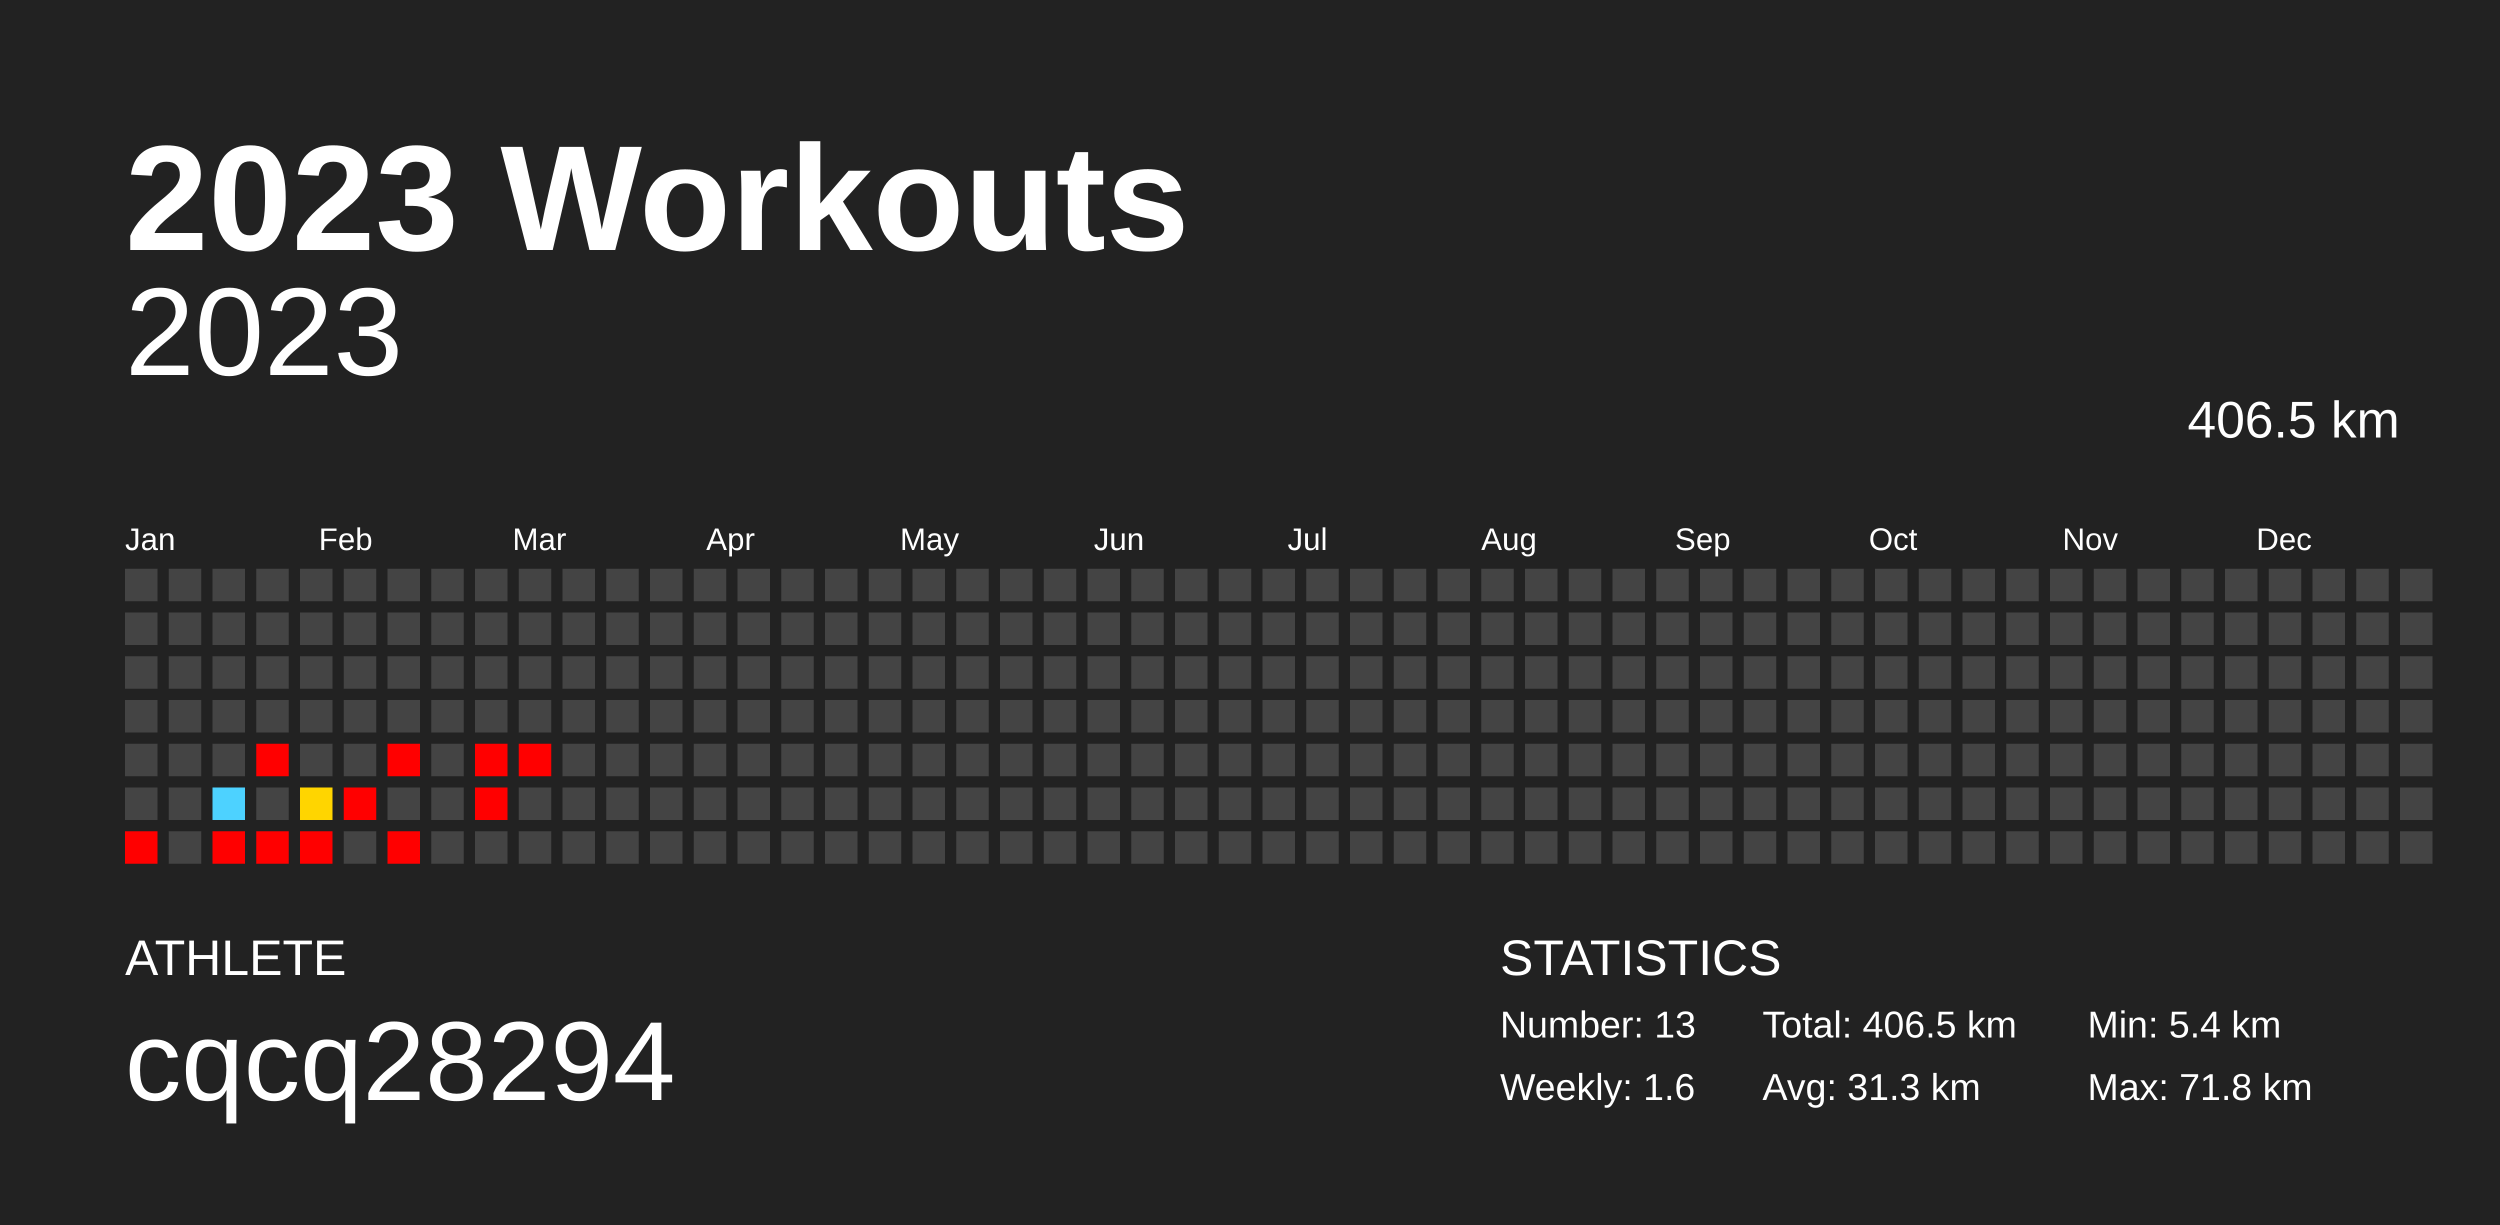
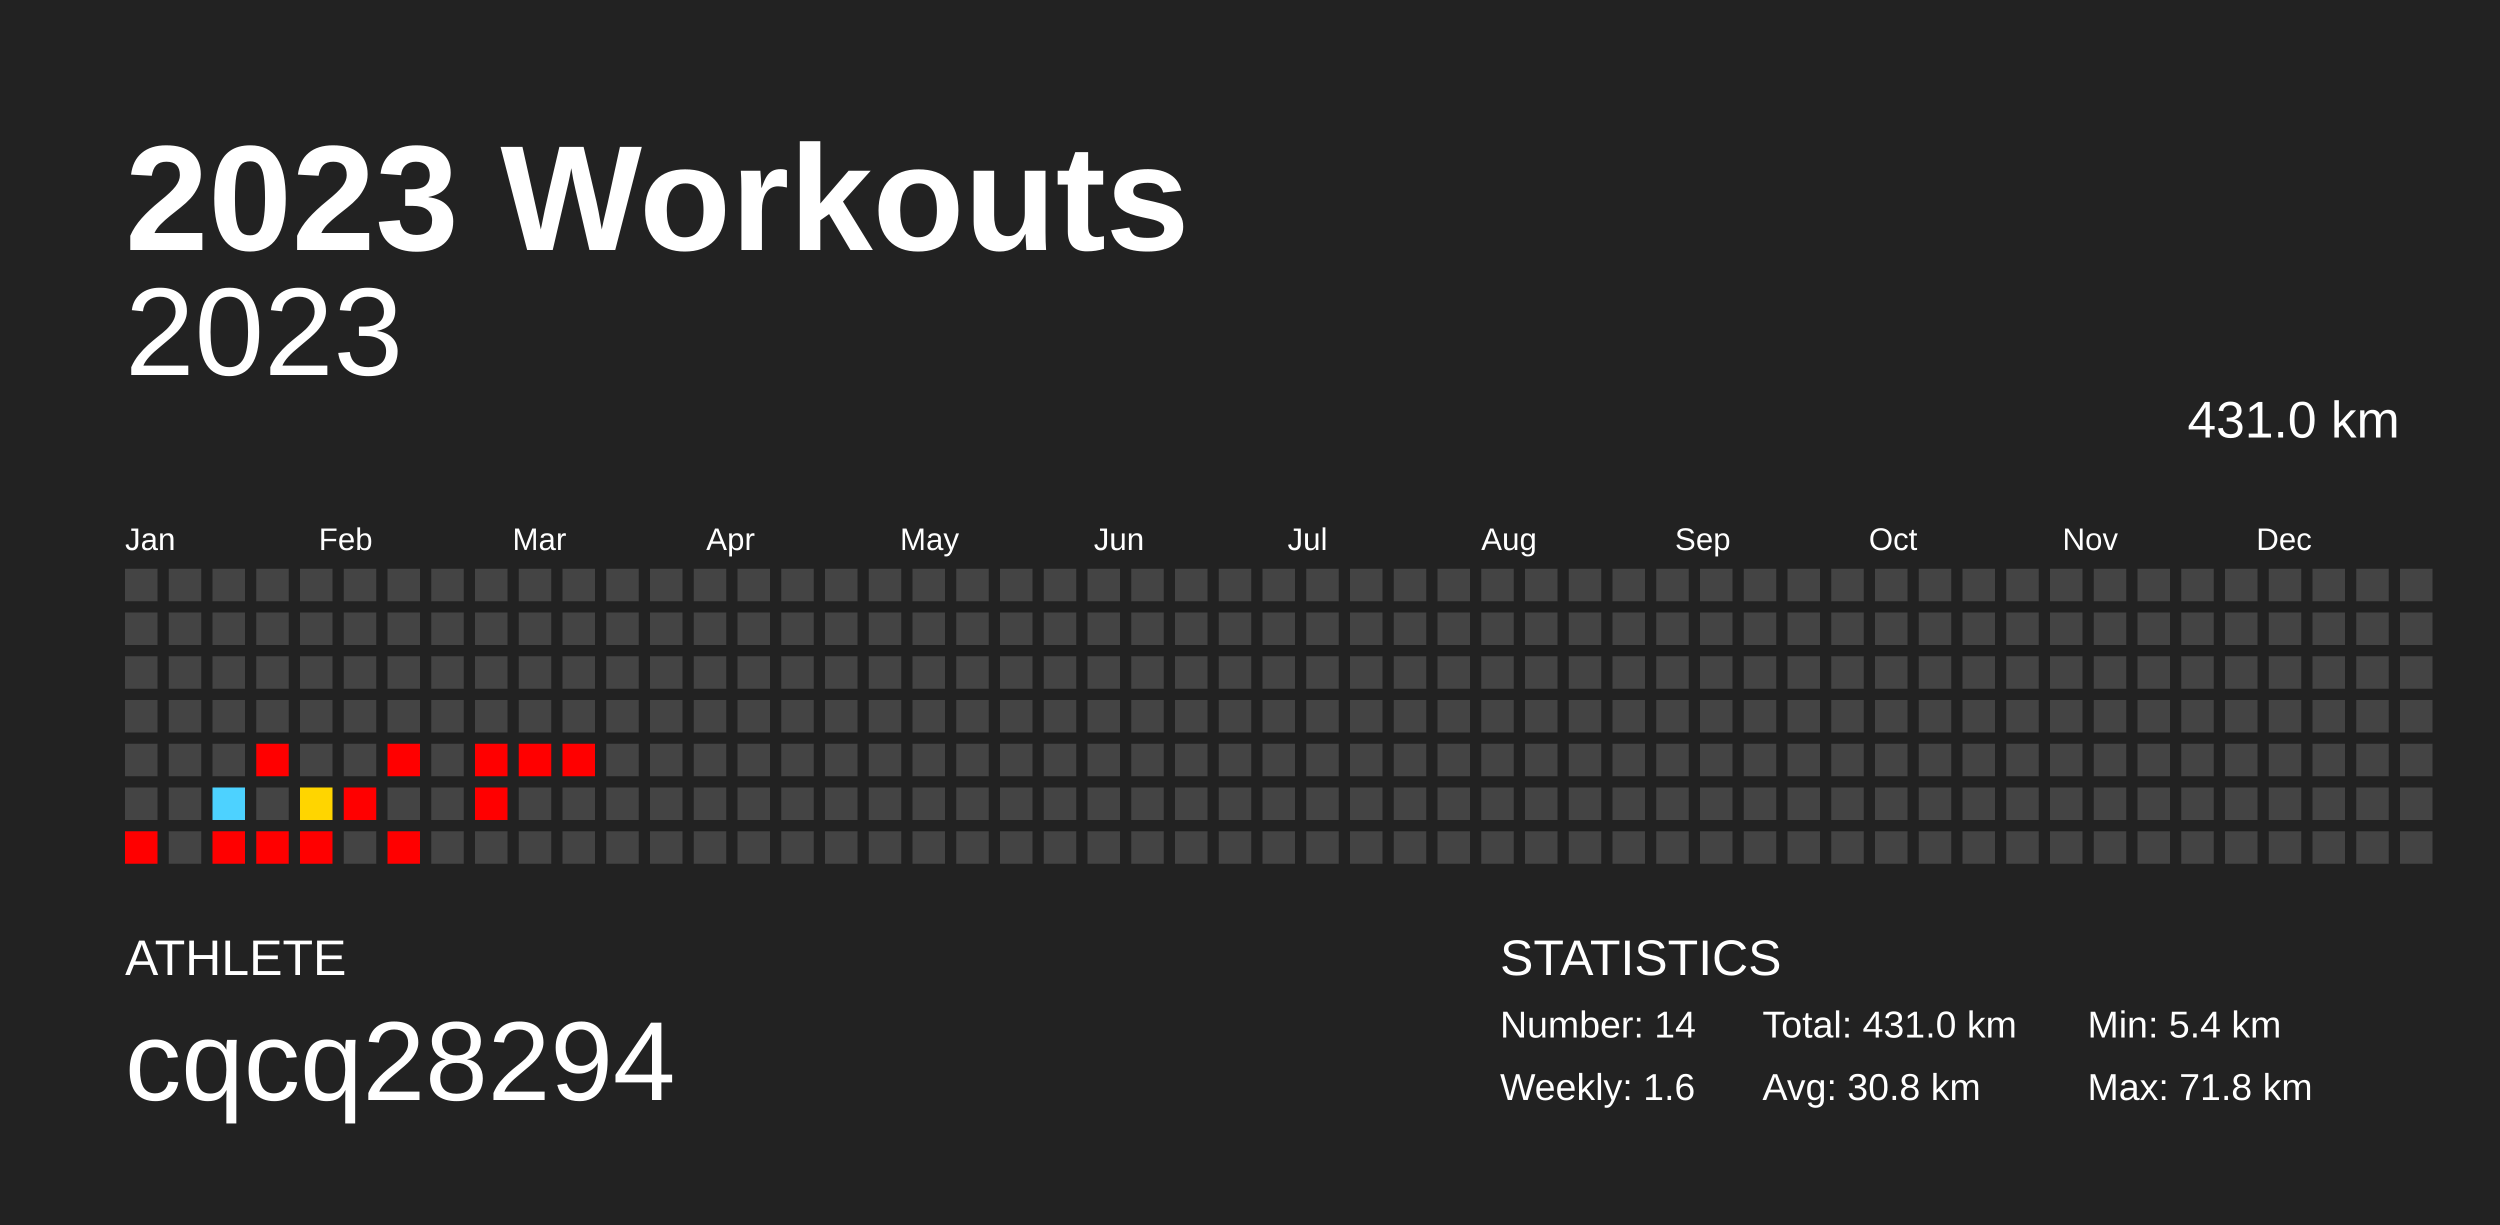
<svg xmlns="http://www.w3.org/2000/svg" baseProfile="full" height="98mm" version="1.1" viewBox="0,0,200,98" width="200mm">
  <defs />
  <rect fill="#222222" height="98" width="200" x="0" y="0" />
  <text fill="#FFFFFF" style="font-size:12px; font-family:Arial; font-weight:bold;" x="10" y="20">2023 Workouts</text>
  <text fill="#FFFFFF" style="font-size:4px; font-family:Arial" x="10" y="78">ATHLETE</text>
  <text fill="#FFFFFF" style="font-size:9px; font-family:Arial" x="10" y="88">cqcq28294</text>
  <text fill="#FFFFFF" style="font-size:4px; font-family:Arial" x="120" y="78">STATISTICS</text>
-   <text fill="#FFFFFF" style="font-size:3px; font-family:Arial" x="120" y="83">Number: 13</text>
+   <text fill="#FFFFFF" style="font-size:3px; font-family:Arial" x="120" y="83">Number: 14</text>
  <text fill="#FFFFFF" style="font-size:3px; font-family:Arial" x="120" y="88">Weekly: 1.6</text>
-   <text fill="#FFFFFF" style="font-size:3px; font-family:Arial" x="141" y="83">Total: 406.5 km</text>
-   <text fill="#FFFFFF" style="font-size:3px; font-family:Arial" x="141" y="88">Avg: 31.3 km</text>
+   <text fill="#FFFFFF" style="font-size:3px; font-family:Arial" x="141" y="83">Total: 431.0 km</text>
+   <text fill="#FFFFFF" style="font-size:3px; font-family:Arial" x="141" y="88">Avg: 30.8 km</text>
  <text fill="#FFFFFF" style="font-size:3px; font-family:Arial" x="167" y="83">Min: 5.4 km</text>
  <text fill="#FFFFFF" style="font-size:3px; font-family:Arial" x="167" y="88">Max: 71.8 km</text>
  <text alignment-baseline="hanging" fill="#FFFFFF" style="font-size:10.0px; font-family:Arial;" x="10" y="30">2023</text>
-   <text alignment-baseline="hanging" fill="#FFFFFF" style="font-size:4.125px; font-family:Arial;" x="175" y="35">406.5 km</text>
+   <text alignment-baseline="hanging" fill="#FFFFFF" style="font-size:4.125px; font-family:Arial;" x="175" y="35">431.0 km</text>
  <text fill="#FFFFFF" style="font-size:2.5px; font-family:Arial" x="10.0" y="44">Jan</text>
  <text fill="#FFFFFF" style="font-size:2.5px; font-family:Arial" x="25.5" y="44">Feb</text>
  <text fill="#FFFFFF" style="font-size:2.5px; font-family:Arial" x="41.0" y="44">Mar</text>
  <text fill="#FFFFFF" style="font-size:2.5px; font-family:Arial" x="56.5" y="44">Apr</text>
  <text fill="#FFFFFF" style="font-size:2.5px; font-family:Arial" x="72.0" y="44">May</text>
  <text fill="#FFFFFF" style="font-size:2.5px; font-family:Arial" x="87.5" y="44">Jun</text>
  <text fill="#FFFFFF" style="font-size:2.5px; font-family:Arial" x="103.0" y="44">Jul</text>
  <text fill="#FFFFFF" style="font-size:2.5px; font-family:Arial" x="118.5" y="44">Aug</text>
  <text fill="#FFFFFF" style="font-size:2.5px; font-family:Arial" x="134.0" y="44">Sep</text>
  <text fill="#FFFFFF" style="font-size:2.5px; font-family:Arial" x="149.5" y="44">Oct</text>
  <text fill="#FFFFFF" style="font-size:2.5px; font-family:Arial" x="165.0" y="44">Nov</text>
  <text fill="#FFFFFF" style="font-size:2.5px; font-family:Arial" x="180.5" y="44">Dec</text>
  <rect fill="#444444" height="2.6" width="2.6" x="10.0" y="45.5" />
  <rect fill="#444444" height="2.6" width="2.6" x="10.0" y="49.0" />
  <rect fill="#444444" height="2.6" width="2.6" x="10.0" y="52.5" />
  <rect fill="#444444" height="2.6" width="2.6" x="10.0" y="56.0" />
  <rect fill="#444444" height="2.6" width="2.6" x="10.0" y="59.5" />
  <rect fill="#444444" height="2.6" width="2.6" x="10.0" y="63.0" />
  <rect fill="red" height="2.6" width="2.6" x="10.0" y="66.5" />
  <rect fill="#444444" height="2.6" width="2.6" x="13.5" y="45.5" />
  <rect fill="#444444" height="2.6" width="2.6" x="13.5" y="49.0" />
  <rect fill="#444444" height="2.6" width="2.6" x="13.5" y="52.5" />
  <rect fill="#444444" height="2.6" width="2.6" x="13.5" y="56.0" />
  <rect fill="#444444" height="2.6" width="2.6" x="13.5" y="59.5" />
  <rect fill="#444444" height="2.6" width="2.6" x="13.5" y="63.0" />
  <rect fill="#444444" height="2.6" width="2.6" x="13.5" y="66.5" />
  <rect fill="#444444" height="2.6" width="2.6" x="17.0" y="45.5" />
  <rect fill="#444444" height="2.6" width="2.6" x="17.0" y="49.0" />
  <rect fill="#444444" height="2.6" width="2.6" x="17.0" y="52.5" />
  <rect fill="#444444" height="2.6" width="2.6" x="17.0" y="56.0" />
  <rect fill="#444444" height="2.6" width="2.6" x="17.0" y="59.5" />
  <rect fill="#4dd2ff" height="2.6" width="2.6" x="17.0" y="63.0" />
  <rect fill="red" height="2.6" width="2.6" x="17.0" y="66.5" />
  <rect fill="#444444" height="2.6" width="2.6" x="20.5" y="45.5" />
  <rect fill="#444444" height="2.6" width="2.6" x="20.5" y="49.0" />
  <rect fill="#444444" height="2.6" width="2.6" x="20.5" y="52.5" />
  <rect fill="#444444" height="2.6" width="2.6" x="20.5" y="56.0" />
  <rect fill="red" height="2.6" width="2.6" x="20.5" y="59.5" />
  <rect fill="#444444" height="2.6" width="2.6" x="20.5" y="63.0" />
  <rect fill="red" height="2.6" width="2.6" x="20.5" y="66.5" />
  <rect fill="#444444" height="2.6" width="2.6" x="24.0" y="45.5" />
  <rect fill="#444444" height="2.6" width="2.6" x="24.0" y="49.0" />
  <rect fill="#444444" height="2.6" width="2.6" x="24.0" y="52.5" />
  <rect fill="#444444" height="2.6" width="2.6" x="24.0" y="56.0" />
  <rect fill="#444444" height="2.6" width="2.6" x="24.0" y="59.5" />
  <rect fill="#ffd500" height="2.6" width="2.6" x="24.0" y="63.0" />
  <rect fill="red" height="2.6" width="2.6" x="24.0" y="66.5" />
  <rect fill="#444444" height="2.6" width="2.6" x="27.5" y="45.5" />
  <rect fill="#444444" height="2.6" width="2.6" x="27.5" y="49.0" />
  <rect fill="#444444" height="2.6" width="2.6" x="27.5" y="52.5" />
  <rect fill="#444444" height="2.6" width="2.6" x="27.5" y="56.0" />
  <rect fill="#444444" height="2.6" width="2.6" x="27.5" y="59.5" />
  <rect fill="red" height="2.6" width="2.6" x="27.5" y="63.0" />
  <rect fill="#444444" height="2.6" width="2.6" x="27.5" y="66.5" />
  <rect fill="#444444" height="2.6" width="2.6" x="31.0" y="45.5" />
  <rect fill="#444444" height="2.6" width="2.6" x="31.0" y="49.0" />
  <rect fill="#444444" height="2.6" width="2.6" x="31.0" y="52.5" />
  <rect fill="#444444" height="2.6" width="2.6" x="31.0" y="56.0" />
  <rect fill="red" height="2.6" width="2.6" x="31.0" y="59.5" />
  <rect fill="#444444" height="2.6" width="2.6" x="31.0" y="63.0" />
  <rect fill="red" height="2.6" width="2.6" x="31.0" y="66.5" />
  <rect fill="#444444" height="2.6" width="2.6" x="34.5" y="45.5" />
  <rect fill="#444444" height="2.6" width="2.6" x="34.5" y="49.0" />
  <rect fill="#444444" height="2.6" width="2.6" x="34.5" y="52.5" />
  <rect fill="#444444" height="2.6" width="2.6" x="34.5" y="56.0" />
  <rect fill="#444444" height="2.6" width="2.6" x="34.5" y="59.5" />
  <rect fill="#444444" height="2.6" width="2.6" x="34.5" y="63.0" />
  <rect fill="#444444" height="2.6" width="2.6" x="34.5" y="66.5" />
  <rect fill="#444444" height="2.6" width="2.6" x="38.0" y="45.5" />
  <rect fill="#444444" height="2.6" width="2.6" x="38.0" y="49.0" />
  <rect fill="#444444" height="2.6" width="2.6" x="38.0" y="52.5" />
  <rect fill="#444444" height="2.6" width="2.6" x="38.0" y="56.0" />
  <rect fill="red" height="2.6" width="2.6" x="38.0" y="59.5" />
  <rect fill="red" height="2.6" width="2.6" x="38.0" y="63.0" />
  <rect fill="#444444" height="2.6" width="2.6" x="38.0" y="66.5" />
  <rect fill="#444444" height="2.6" width="2.6" x="41.5" y="45.5" />
  <rect fill="#444444" height="2.6" width="2.6" x="41.5" y="49.0" />
  <rect fill="#444444" height="2.6" width="2.6" x="41.5" y="52.5" />
  <rect fill="#444444" height="2.6" width="2.6" x="41.5" y="56.0" />
  <rect fill="red" height="2.6" width="2.6" x="41.5" y="59.5" />
  <rect fill="#444444" height="2.6" width="2.6" x="41.5" y="63.0" />
  <rect fill="#444444" height="2.6" width="2.6" x="41.5" y="66.5" />
  <rect fill="#444444" height="2.6" width="2.6" x="45.0" y="45.5" />
  <rect fill="#444444" height="2.6" width="2.6" x="45.0" y="49.0" />
  <rect fill="#444444" height="2.6" width="2.6" x="45.0" y="52.5" />
  <rect fill="#444444" height="2.6" width="2.6" x="45.0" y="56.0" />
-   <rect fill="#444444" height="2.6" width="2.6" x="45.0" y="59.5" />
+   <rect fill="red" height="2.6" width="2.6" x="45.0" y="59.5" />
  <rect fill="#444444" height="2.6" width="2.6" x="45.0" y="63.0" />
  <rect fill="#444444" height="2.6" width="2.6" x="45.0" y="66.5" />
  <rect fill="#444444" height="2.6" width="2.6" x="48.5" y="45.5" />
  <rect fill="#444444" height="2.6" width="2.6" x="48.5" y="49.0" />
  <rect fill="#444444" height="2.6" width="2.6" x="48.5" y="52.5" />
  <rect fill="#444444" height="2.6" width="2.6" x="48.5" y="56.0" />
  <rect fill="#444444" height="2.6" width="2.6" x="48.5" y="59.5" />
  <rect fill="#444444" height="2.6" width="2.6" x="48.5" y="63.0" />
  <rect fill="#444444" height="2.6" width="2.6" x="48.5" y="66.5" />
  <rect fill="#444444" height="2.6" width="2.6" x="52.0" y="45.5" />
  <rect fill="#444444" height="2.6" width="2.6" x="52.0" y="49.0" />
  <rect fill="#444444" height="2.6" width="2.6" x="52.0" y="52.5" />
  <rect fill="#444444" height="2.6" width="2.6" x="52.0" y="56.0" />
  <rect fill="#444444" height="2.6" width="2.6" x="52.0" y="59.5" />
  <rect fill="#444444" height="2.6" width="2.6" x="52.0" y="63.0" />
  <rect fill="#444444" height="2.6" width="2.6" x="52.0" y="66.5" />
  <rect fill="#444444" height="2.6" width="2.6" x="55.5" y="45.5" />
  <rect fill="#444444" height="2.6" width="2.6" x="55.5" y="49.0" />
  <rect fill="#444444" height="2.6" width="2.6" x="55.5" y="52.5" />
  <rect fill="#444444" height="2.6" width="2.6" x="55.5" y="56.0" />
  <rect fill="#444444" height="2.6" width="2.6" x="55.5" y="59.5" />
  <rect fill="#444444" height="2.6" width="2.6" x="55.5" y="63.0" />
  <rect fill="#444444" height="2.6" width="2.6" x="55.5" y="66.5" />
  <rect fill="#444444" height="2.6" width="2.6" x="59.0" y="45.5" />
  <rect fill="#444444" height="2.6" width="2.6" x="59.0" y="49.0" />
  <rect fill="#444444" height="2.6" width="2.6" x="59.0" y="52.5" />
  <rect fill="#444444" height="2.6" width="2.6" x="59.0" y="56.0" />
  <rect fill="#444444" height="2.6" width="2.6" x="59.0" y="59.5" />
  <rect fill="#444444" height="2.6" width="2.6" x="59.0" y="63.0" />
  <rect fill="#444444" height="2.6" width="2.6" x="59.0" y="66.5" />
  <rect fill="#444444" height="2.6" width="2.6" x="62.5" y="45.5" />
  <rect fill="#444444" height="2.6" width="2.6" x="62.5" y="49.0" />
  <rect fill="#444444" height="2.6" width="2.6" x="62.5" y="52.5" />
  <rect fill="#444444" height="2.6" width="2.6" x="62.5" y="56.0" />
  <rect fill="#444444" height="2.6" width="2.6" x="62.5" y="59.5" />
  <rect fill="#444444" height="2.6" width="2.6" x="62.5" y="63.0" />
  <rect fill="#444444" height="2.6" width="2.6" x="62.5" y="66.5" />
  <rect fill="#444444" height="2.6" width="2.6" x="66.0" y="45.5" />
  <rect fill="#444444" height="2.6" width="2.6" x="66.0" y="49.0" />
  <rect fill="#444444" height="2.6" width="2.6" x="66.0" y="52.5" />
  <rect fill="#444444" height="2.6" width="2.6" x="66.0" y="56.0" />
  <rect fill="#444444" height="2.6" width="2.6" x="66.0" y="59.5" />
  <rect fill="#444444" height="2.6" width="2.6" x="66.0" y="63.0" />
  <rect fill="#444444" height="2.6" width="2.6" x="66.0" y="66.5" />
  <rect fill="#444444" height="2.6" width="2.6" x="69.5" y="45.5" />
  <rect fill="#444444" height="2.6" width="2.6" x="69.5" y="49.0" />
  <rect fill="#444444" height="2.6" width="2.6" x="69.5" y="52.5" />
  <rect fill="#444444" height="2.6" width="2.6" x="69.5" y="56.0" />
  <rect fill="#444444" height="2.6" width="2.6" x="69.5" y="59.5" />
  <rect fill="#444444" height="2.6" width="2.6" x="69.5" y="63.0" />
  <rect fill="#444444" height="2.6" width="2.6" x="69.5" y="66.5" />
  <rect fill="#444444" height="2.6" width="2.6" x="73.0" y="45.5" />
  <rect fill="#444444" height="2.6" width="2.6" x="73.0" y="49.0" />
  <rect fill="#444444" height="2.6" width="2.6" x="73.0" y="52.5" />
  <rect fill="#444444" height="2.6" width="2.6" x="73.0" y="56.0" />
  <rect fill="#444444" height="2.6" width="2.6" x="73.0" y="59.5" />
  <rect fill="#444444" height="2.6" width="2.6" x="73.0" y="63.0" />
  <rect fill="#444444" height="2.6" width="2.6" x="73.0" y="66.5" />
  <rect fill="#444444" height="2.6" width="2.6" x="76.5" y="45.5" />
  <rect fill="#444444" height="2.6" width="2.6" x="76.5" y="49.0" />
  <rect fill="#444444" height="2.6" width="2.6" x="76.5" y="52.5" />
  <rect fill="#444444" height="2.6" width="2.6" x="76.5" y="56.0" />
  <rect fill="#444444" height="2.6" width="2.6" x="76.5" y="59.5" />
  <rect fill="#444444" height="2.6" width="2.6" x="76.5" y="63.0" />
  <rect fill="#444444" height="2.6" width="2.6" x="76.5" y="66.5" />
  <rect fill="#444444" height="2.6" width="2.6" x="80.0" y="45.5" />
  <rect fill="#444444" height="2.6" width="2.6" x="80.0" y="49.0" />
  <rect fill="#444444" height="2.6" width="2.6" x="80.0" y="52.5" />
  <rect fill="#444444" height="2.6" width="2.6" x="80.0" y="56.0" />
  <rect fill="#444444" height="2.6" width="2.6" x="80.0" y="59.5" />
  <rect fill="#444444" height="2.6" width="2.6" x="80.0" y="63.0" />
  <rect fill="#444444" height="2.6" width="2.6" x="80.0" y="66.5" />
  <rect fill="#444444" height="2.6" width="2.6" x="83.5" y="45.5" />
  <rect fill="#444444" height="2.6" width="2.6" x="83.5" y="49.0" />
  <rect fill="#444444" height="2.6" width="2.6" x="83.5" y="52.5" />
  <rect fill="#444444" height="2.6" width="2.6" x="83.5" y="56.0" />
  <rect fill="#444444" height="2.6" width="2.6" x="83.5" y="59.5" />
  <rect fill="#444444" height="2.6" width="2.6" x="83.5" y="63.0" />
  <rect fill="#444444" height="2.6" width="2.6" x="83.5" y="66.5" />
  <rect fill="#444444" height="2.6" width="2.6" x="87.0" y="45.5" />
  <rect fill="#444444" height="2.6" width="2.6" x="87.0" y="49.0" />
  <rect fill="#444444" height="2.6" width="2.6" x="87.0" y="52.5" />
  <rect fill="#444444" height="2.6" width="2.6" x="87.0" y="56.0" />
  <rect fill="#444444" height="2.6" width="2.6" x="87.0" y="59.5" />
  <rect fill="#444444" height="2.6" width="2.6" x="87.0" y="63.0" />
  <rect fill="#444444" height="2.6" width="2.6" x="87.0" y="66.5" />
  <rect fill="#444444" height="2.6" width="2.6" x="90.5" y="45.5" />
  <rect fill="#444444" height="2.6" width="2.6" x="90.5" y="49.0" />
  <rect fill="#444444" height="2.6" width="2.6" x="90.5" y="52.5" />
  <rect fill="#444444" height="2.6" width="2.6" x="90.5" y="56.0" />
  <rect fill="#444444" height="2.6" width="2.6" x="90.5" y="59.5" />
  <rect fill="#444444" height="2.6" width="2.6" x="90.5" y="63.0" />
  <rect fill="#444444" height="2.6" width="2.6" x="90.5" y="66.5" />
  <rect fill="#444444" height="2.6" width="2.6" x="94.0" y="45.5" />
  <rect fill="#444444" height="2.6" width="2.6" x="94.0" y="49.0" />
  <rect fill="#444444" height="2.6" width="2.6" x="94.0" y="52.5" />
  <rect fill="#444444" height="2.6" width="2.6" x="94.0" y="56.0" />
  <rect fill="#444444" height="2.6" width="2.6" x="94.0" y="59.5" />
  <rect fill="#444444" height="2.6" width="2.6" x="94.0" y="63.0" />
  <rect fill="#444444" height="2.6" width="2.6" x="94.0" y="66.5" />
  <rect fill="#444444" height="2.6" width="2.6" x="97.5" y="45.5" />
  <rect fill="#444444" height="2.6" width="2.6" x="97.5" y="49.0" />
  <rect fill="#444444" height="2.6" width="2.6" x="97.5" y="52.5" />
  <rect fill="#444444" height="2.6" width="2.6" x="97.5" y="56.0" />
  <rect fill="#444444" height="2.6" width="2.6" x="97.5" y="59.5" />
  <rect fill="#444444" height="2.6" width="2.6" x="97.5" y="63.0" />
  <rect fill="#444444" height="2.6" width="2.6" x="97.5" y="66.5" />
  <rect fill="#444444" height="2.6" width="2.6" x="101.0" y="45.5" />
  <rect fill="#444444" height="2.6" width="2.6" x="101.0" y="49.0" />
  <rect fill="#444444" height="2.6" width="2.6" x="101.0" y="52.5" />
  <rect fill="#444444" height="2.6" width="2.6" x="101.0" y="56.0" />
  <rect fill="#444444" height="2.6" width="2.6" x="101.0" y="59.5" />
  <rect fill="#444444" height="2.6" width="2.6" x="101.0" y="63.0" />
  <rect fill="#444444" height="2.6" width="2.6" x="101.0" y="66.5" />
  <rect fill="#444444" height="2.6" width="2.6" x="104.5" y="45.5" />
  <rect fill="#444444" height="2.6" width="2.6" x="104.5" y="49.0" />
  <rect fill="#444444" height="2.6" width="2.6" x="104.5" y="52.5" />
  <rect fill="#444444" height="2.6" width="2.6" x="104.5" y="56.0" />
  <rect fill="#444444" height="2.6" width="2.6" x="104.5" y="59.5" />
  <rect fill="#444444" height="2.6" width="2.6" x="104.5" y="63.0" />
  <rect fill="#444444" height="2.6" width="2.6" x="104.5" y="66.5" />
  <rect fill="#444444" height="2.6" width="2.6" x="108.0" y="45.5" />
  <rect fill="#444444" height="2.6" width="2.6" x="108.0" y="49.0" />
  <rect fill="#444444" height="2.6" width="2.6" x="108.0" y="52.5" />
  <rect fill="#444444" height="2.6" width="2.6" x="108.0" y="56.0" />
  <rect fill="#444444" height="2.6" width="2.6" x="108.0" y="59.5" />
  <rect fill="#444444" height="2.6" width="2.6" x="108.0" y="63.0" />
  <rect fill="#444444" height="2.6" width="2.6" x="108.0" y="66.5" />
  <rect fill="#444444" height="2.6" width="2.6" x="111.5" y="45.5" />
  <rect fill="#444444" height="2.6" width="2.6" x="111.5" y="49.0" />
  <rect fill="#444444" height="2.6" width="2.6" x="111.5" y="52.5" />
  <rect fill="#444444" height="2.6" width="2.6" x="111.5" y="56.0" />
  <rect fill="#444444" height="2.6" width="2.6" x="111.5" y="59.5" />
  <rect fill="#444444" height="2.6" width="2.6" x="111.5" y="63.0" />
  <rect fill="#444444" height="2.6" width="2.6" x="111.5" y="66.5" />
  <rect fill="#444444" height="2.6" width="2.6" x="115.0" y="45.5" />
  <rect fill="#444444" height="2.6" width="2.6" x="115.0" y="49.0" />
  <rect fill="#444444" height="2.6" width="2.6" x="115.0" y="52.5" />
  <rect fill="#444444" height="2.6" width="2.6" x="115.0" y="56.0" />
  <rect fill="#444444" height="2.6" width="2.6" x="115.0" y="59.5" />
  <rect fill="#444444" height="2.6" width="2.6" x="115.0" y="63.0" />
  <rect fill="#444444" height="2.6" width="2.6" x="115.0" y="66.5" />
  <rect fill="#444444" height="2.6" width="2.6" x="118.5" y="45.5" />
  <rect fill="#444444" height="2.6" width="2.6" x="118.5" y="49.0" />
  <rect fill="#444444" height="2.6" width="2.6" x="118.5" y="52.5" />
  <rect fill="#444444" height="2.6" width="2.6" x="118.5" y="56.0" />
  <rect fill="#444444" height="2.6" width="2.6" x="118.5" y="59.5" />
  <rect fill="#444444" height="2.6" width="2.6" x="118.5" y="63.0" />
  <rect fill="#444444" height="2.6" width="2.6" x="118.5" y="66.5" />
  <rect fill="#444444" height="2.6" width="2.6" x="122.0" y="45.5" />
  <rect fill="#444444" height="2.6" width="2.6" x="122.0" y="49.0" />
  <rect fill="#444444" height="2.6" width="2.6" x="122.0" y="52.5" />
  <rect fill="#444444" height="2.6" width="2.6" x="122.0" y="56.0" />
  <rect fill="#444444" height="2.6" width="2.6" x="122.0" y="59.5" />
  <rect fill="#444444" height="2.6" width="2.6" x="122.0" y="63.0" />
  <rect fill="#444444" height="2.6" width="2.6" x="122.0" y="66.5" />
  <rect fill="#444444" height="2.6" width="2.6" x="125.5" y="45.5" />
  <rect fill="#444444" height="2.6" width="2.6" x="125.5" y="49.0" />
  <rect fill="#444444" height="2.6" width="2.6" x="125.5" y="52.5" />
  <rect fill="#444444" height="2.6" width="2.6" x="125.5" y="56.0" />
  <rect fill="#444444" height="2.6" width="2.6" x="125.5" y="59.5" />
  <rect fill="#444444" height="2.6" width="2.6" x="125.5" y="63.0" />
  <rect fill="#444444" height="2.6" width="2.6" x="125.5" y="66.5" />
  <rect fill="#444444" height="2.6" width="2.6" x="129.0" y="45.5" />
  <rect fill="#444444" height="2.6" width="2.6" x="129.0" y="49.0" />
  <rect fill="#444444" height="2.6" width="2.6" x="129.0" y="52.5" />
  <rect fill="#444444" height="2.6" width="2.6" x="129.0" y="56.0" />
  <rect fill="#444444" height="2.6" width="2.6" x="129.0" y="59.5" />
  <rect fill="#444444" height="2.6" width="2.6" x="129.0" y="63.0" />
  <rect fill="#444444" height="2.6" width="2.6" x="129.0" y="66.5" />
  <rect fill="#444444" height="2.6" width="2.6" x="132.5" y="45.5" />
  <rect fill="#444444" height="2.6" width="2.6" x="132.5" y="49.0" />
  <rect fill="#444444" height="2.6" width="2.6" x="132.5" y="52.5" />
  <rect fill="#444444" height="2.6" width="2.6" x="132.5" y="56.0" />
  <rect fill="#444444" height="2.6" width="2.6" x="132.5" y="59.5" />
  <rect fill="#444444" height="2.6" width="2.6" x="132.5" y="63.0" />
  <rect fill="#444444" height="2.6" width="2.6" x="132.5" y="66.5" />
  <rect fill="#444444" height="2.6" width="2.6" x="136.0" y="45.5" />
  <rect fill="#444444" height="2.6" width="2.6" x="136.0" y="49.0" />
  <rect fill="#444444" height="2.6" width="2.6" x="136.0" y="52.5" />
  <rect fill="#444444" height="2.6" width="2.6" x="136.0" y="56.0" />
  <rect fill="#444444" height="2.6" width="2.6" x="136.0" y="59.5" />
  <rect fill="#444444" height="2.6" width="2.6" x="136.0" y="63.0" />
  <rect fill="#444444" height="2.6" width="2.6" x="136.0" y="66.5" />
  <rect fill="#444444" height="2.6" width="2.6" x="139.5" y="45.5" />
  <rect fill="#444444" height="2.6" width="2.6" x="139.5" y="49.0" />
  <rect fill="#444444" height="2.6" width="2.6" x="139.5" y="52.5" />
  <rect fill="#444444" height="2.6" width="2.6" x="139.5" y="56.0" />
  <rect fill="#444444" height="2.6" width="2.6" x="139.5" y="59.5" />
  <rect fill="#444444" height="2.6" width="2.6" x="139.5" y="63.0" />
  <rect fill="#444444" height="2.6" width="2.6" x="139.5" y="66.5" />
  <rect fill="#444444" height="2.6" width="2.6" x="143.0" y="45.5" />
  <rect fill="#444444" height="2.6" width="2.6" x="143.0" y="49.0" />
  <rect fill="#444444" height="2.6" width="2.6" x="143.0" y="52.5" />
  <rect fill="#444444" height="2.6" width="2.6" x="143.0" y="56.0" />
  <rect fill="#444444" height="2.6" width="2.6" x="143.0" y="59.5" />
  <rect fill="#444444" height="2.6" width="2.6" x="143.0" y="63.0" />
  <rect fill="#444444" height="2.6" width="2.6" x="143.0" y="66.5" />
  <rect fill="#444444" height="2.6" width="2.6" x="146.5" y="45.5" />
  <rect fill="#444444" height="2.6" width="2.6" x="146.5" y="49.0" />
  <rect fill="#444444" height="2.6" width="2.6" x="146.5" y="52.5" />
  <rect fill="#444444" height="2.6" width="2.6" x="146.5" y="56.0" />
  <rect fill="#444444" height="2.6" width="2.6" x="146.5" y="59.5" />
  <rect fill="#444444" height="2.6" width="2.6" x="146.5" y="63.0" />
  <rect fill="#444444" height="2.6" width="2.6" x="146.5" y="66.5" />
  <rect fill="#444444" height="2.6" width="2.6" x="150.0" y="45.5" />
  <rect fill="#444444" height="2.6" width="2.6" x="150.0" y="49.0" />
  <rect fill="#444444" height="2.6" width="2.6" x="150.0" y="52.5" />
  <rect fill="#444444" height="2.6" width="2.6" x="150.0" y="56.0" />
  <rect fill="#444444" height="2.6" width="2.6" x="150.0" y="59.5" />
  <rect fill="#444444" height="2.6" width="2.6" x="150.0" y="63.0" />
  <rect fill="#444444" height="2.6" width="2.6" x="150.0" y="66.5" />
  <rect fill="#444444" height="2.6" width="2.6" x="153.5" y="45.5" />
  <rect fill="#444444" height="2.6" width="2.6" x="153.5" y="49.0" />
  <rect fill="#444444" height="2.6" width="2.6" x="153.5" y="52.5" />
  <rect fill="#444444" height="2.6" width="2.6" x="153.5" y="56.0" />
  <rect fill="#444444" height="2.6" width="2.6" x="153.5" y="59.5" />
  <rect fill="#444444" height="2.6" width="2.6" x="153.5" y="63.0" />
  <rect fill="#444444" height="2.6" width="2.6" x="153.5" y="66.5" />
  <rect fill="#444444" height="2.6" width="2.6" x="157.0" y="45.5" />
  <rect fill="#444444" height="2.6" width="2.6" x="157.0" y="49.0" />
  <rect fill="#444444" height="2.6" width="2.6" x="157.0" y="52.5" />
  <rect fill="#444444" height="2.6" width="2.6" x="157.0" y="56.0" />
  <rect fill="#444444" height="2.6" width="2.6" x="157.0" y="59.5" />
  <rect fill="#444444" height="2.6" width="2.6" x="157.0" y="63.0" />
  <rect fill="#444444" height="2.6" width="2.6" x="157.0" y="66.5" />
  <rect fill="#444444" height="2.6" width="2.6" x="160.5" y="45.5" />
  <rect fill="#444444" height="2.6" width="2.6" x="160.5" y="49.0" />
  <rect fill="#444444" height="2.6" width="2.6" x="160.5" y="52.5" />
  <rect fill="#444444" height="2.6" width="2.6" x="160.5" y="56.0" />
  <rect fill="#444444" height="2.6" width="2.6" x="160.5" y="59.5" />
  <rect fill="#444444" height="2.6" width="2.6" x="160.5" y="63.0" />
  <rect fill="#444444" height="2.6" width="2.6" x="160.5" y="66.5" />
  <rect fill="#444444" height="2.6" width="2.6" x="164.0" y="45.5" />
  <rect fill="#444444" height="2.6" width="2.6" x="164.0" y="49.0" />
  <rect fill="#444444" height="2.6" width="2.6" x="164.0" y="52.5" />
  <rect fill="#444444" height="2.6" width="2.6" x="164.0" y="56.0" />
  <rect fill="#444444" height="2.6" width="2.6" x="164.0" y="59.5" />
  <rect fill="#444444" height="2.6" width="2.6" x="164.0" y="63.0" />
  <rect fill="#444444" height="2.6" width="2.6" x="164.0" y="66.5" />
  <rect fill="#444444" height="2.6" width="2.6" x="167.5" y="45.5" />
  <rect fill="#444444" height="2.6" width="2.6" x="167.5" y="49.0" />
  <rect fill="#444444" height="2.6" width="2.6" x="167.5" y="52.5" />
  <rect fill="#444444" height="2.6" width="2.6" x="167.5" y="56.0" />
  <rect fill="#444444" height="2.6" width="2.6" x="167.5" y="59.5" />
  <rect fill="#444444" height="2.6" width="2.6" x="167.5" y="63.0" />
  <rect fill="#444444" height="2.6" width="2.6" x="167.5" y="66.5" />
  <rect fill="#444444" height="2.6" width="2.6" x="171.0" y="45.5" />
  <rect fill="#444444" height="2.6" width="2.6" x="171.0" y="49.0" />
  <rect fill="#444444" height="2.6" width="2.6" x="171.0" y="52.5" />
  <rect fill="#444444" height="2.6" width="2.6" x="171.0" y="56.0" />
  <rect fill="#444444" height="2.6" width="2.6" x="171.0" y="59.5" />
  <rect fill="#444444" height="2.6" width="2.6" x="171.0" y="63.0" />
  <rect fill="#444444" height="2.6" width="2.6" x="171.0" y="66.5" />
  <rect fill="#444444" height="2.6" width="2.6" x="174.5" y="45.5" />
  <rect fill="#444444" height="2.6" width="2.6" x="174.5" y="49.0" />
  <rect fill="#444444" height="2.6" width="2.6" x="174.5" y="52.5" />
  <rect fill="#444444" height="2.6" width="2.6" x="174.5" y="56.0" />
  <rect fill="#444444" height="2.6" width="2.6" x="174.5" y="59.5" />
  <rect fill="#444444" height="2.6" width="2.6" x="174.5" y="63.0" />
  <rect fill="#444444" height="2.6" width="2.6" x="174.5" y="66.5" />
  <rect fill="#444444" height="2.6" width="2.6" x="178.0" y="45.5" />
  <rect fill="#444444" height="2.6" width="2.6" x="178.0" y="49.0" />
  <rect fill="#444444" height="2.6" width="2.6" x="178.0" y="52.5" />
  <rect fill="#444444" height="2.6" width="2.6" x="178.0" y="56.0" />
  <rect fill="#444444" height="2.6" width="2.6" x="178.0" y="59.5" />
  <rect fill="#444444" height="2.6" width="2.6" x="178.0" y="63.0" />
  <rect fill="#444444" height="2.6" width="2.6" x="178.0" y="66.5" />
  <rect fill="#444444" height="2.6" width="2.6" x="181.5" y="45.5" />
  <rect fill="#444444" height="2.6" width="2.6" x="181.5" y="49.0" />
  <rect fill="#444444" height="2.6" width="2.6" x="181.5" y="52.5" />
  <rect fill="#444444" height="2.6" width="2.6" x="181.5" y="56.0" />
  <rect fill="#444444" height="2.6" width="2.6" x="181.5" y="59.5" />
  <rect fill="#444444" height="2.6" width="2.6" x="181.5" y="63.0" />
  <rect fill="#444444" height="2.6" width="2.6" x="181.5" y="66.5" />
  <rect fill="#444444" height="2.6" width="2.6" x="185.0" y="45.5" />
  <rect fill="#444444" height="2.6" width="2.6" x="185.0" y="49.0" />
  <rect fill="#444444" height="2.6" width="2.6" x="185.0" y="52.5" />
  <rect fill="#444444" height="2.6" width="2.6" x="185.0" y="56.0" />
  <rect fill="#444444" height="2.6" width="2.6" x="185.0" y="59.5" />
  <rect fill="#444444" height="2.6" width="2.6" x="185.0" y="63.0" />
  <rect fill="#444444" height="2.6" width="2.6" x="185.0" y="66.5" />
  <rect fill="#444444" height="2.6" width="2.6" x="188.5" y="45.5" />
  <rect fill="#444444" height="2.6" width="2.6" x="188.5" y="49.0" />
  <rect fill="#444444" height="2.6" width="2.6" x="188.5" y="52.5" />
  <rect fill="#444444" height="2.6" width="2.6" x="188.5" y="56.0" />
  <rect fill="#444444" height="2.6" width="2.6" x="188.5" y="59.5" />
  <rect fill="#444444" height="2.6" width="2.6" x="188.5" y="63.0" />
  <rect fill="#444444" height="2.6" width="2.6" x="188.5" y="66.5" />
  <rect fill="#444444" height="2.6" width="2.6" x="192.0" y="45.5" />
  <rect fill="#444444" height="2.6" width="2.6" x="192.0" y="49.0" />
  <rect fill="#444444" height="2.6" width="2.6" x="192.0" y="52.5" />
  <rect fill="#444444" height="2.6" width="2.6" x="192.0" y="56.0" />
  <rect fill="#444444" height="2.6" width="2.6" x="192.0" y="59.5" />
  <rect fill="#444444" height="2.6" width="2.6" x="192.0" y="63.0" />
  <rect fill="#444444" height="2.6" width="2.6" x="192.0" y="66.5" />
</svg>
